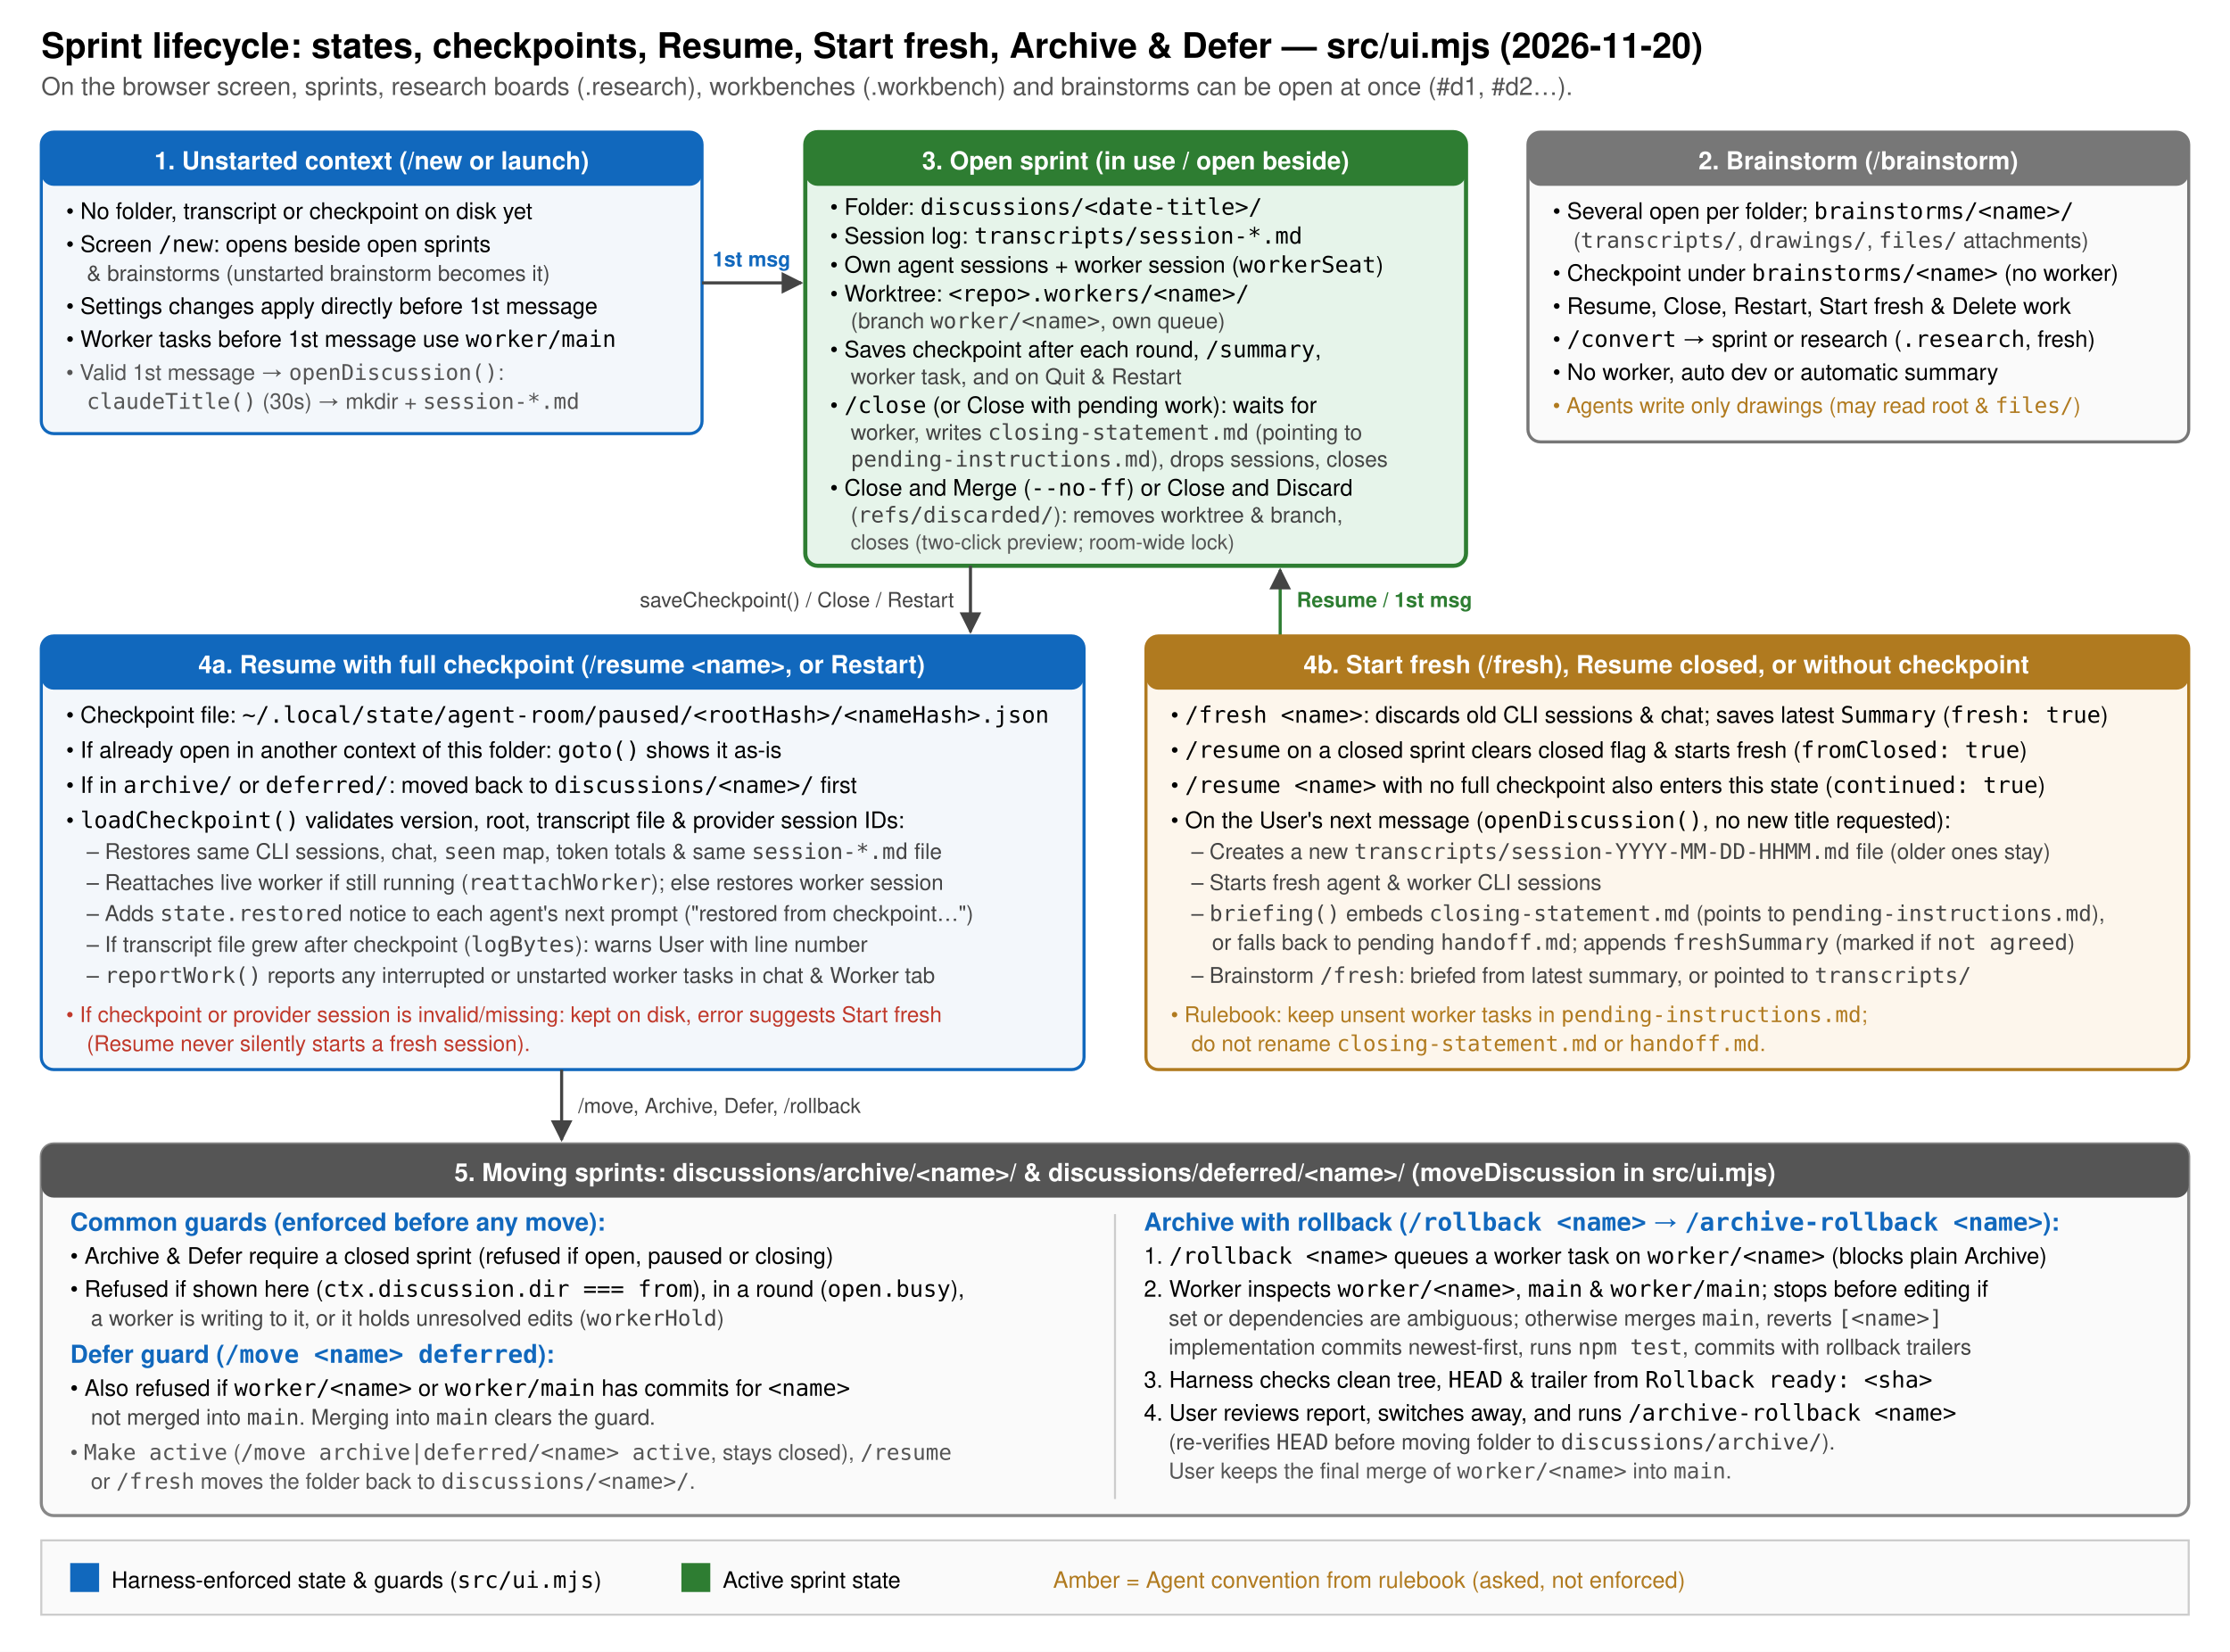
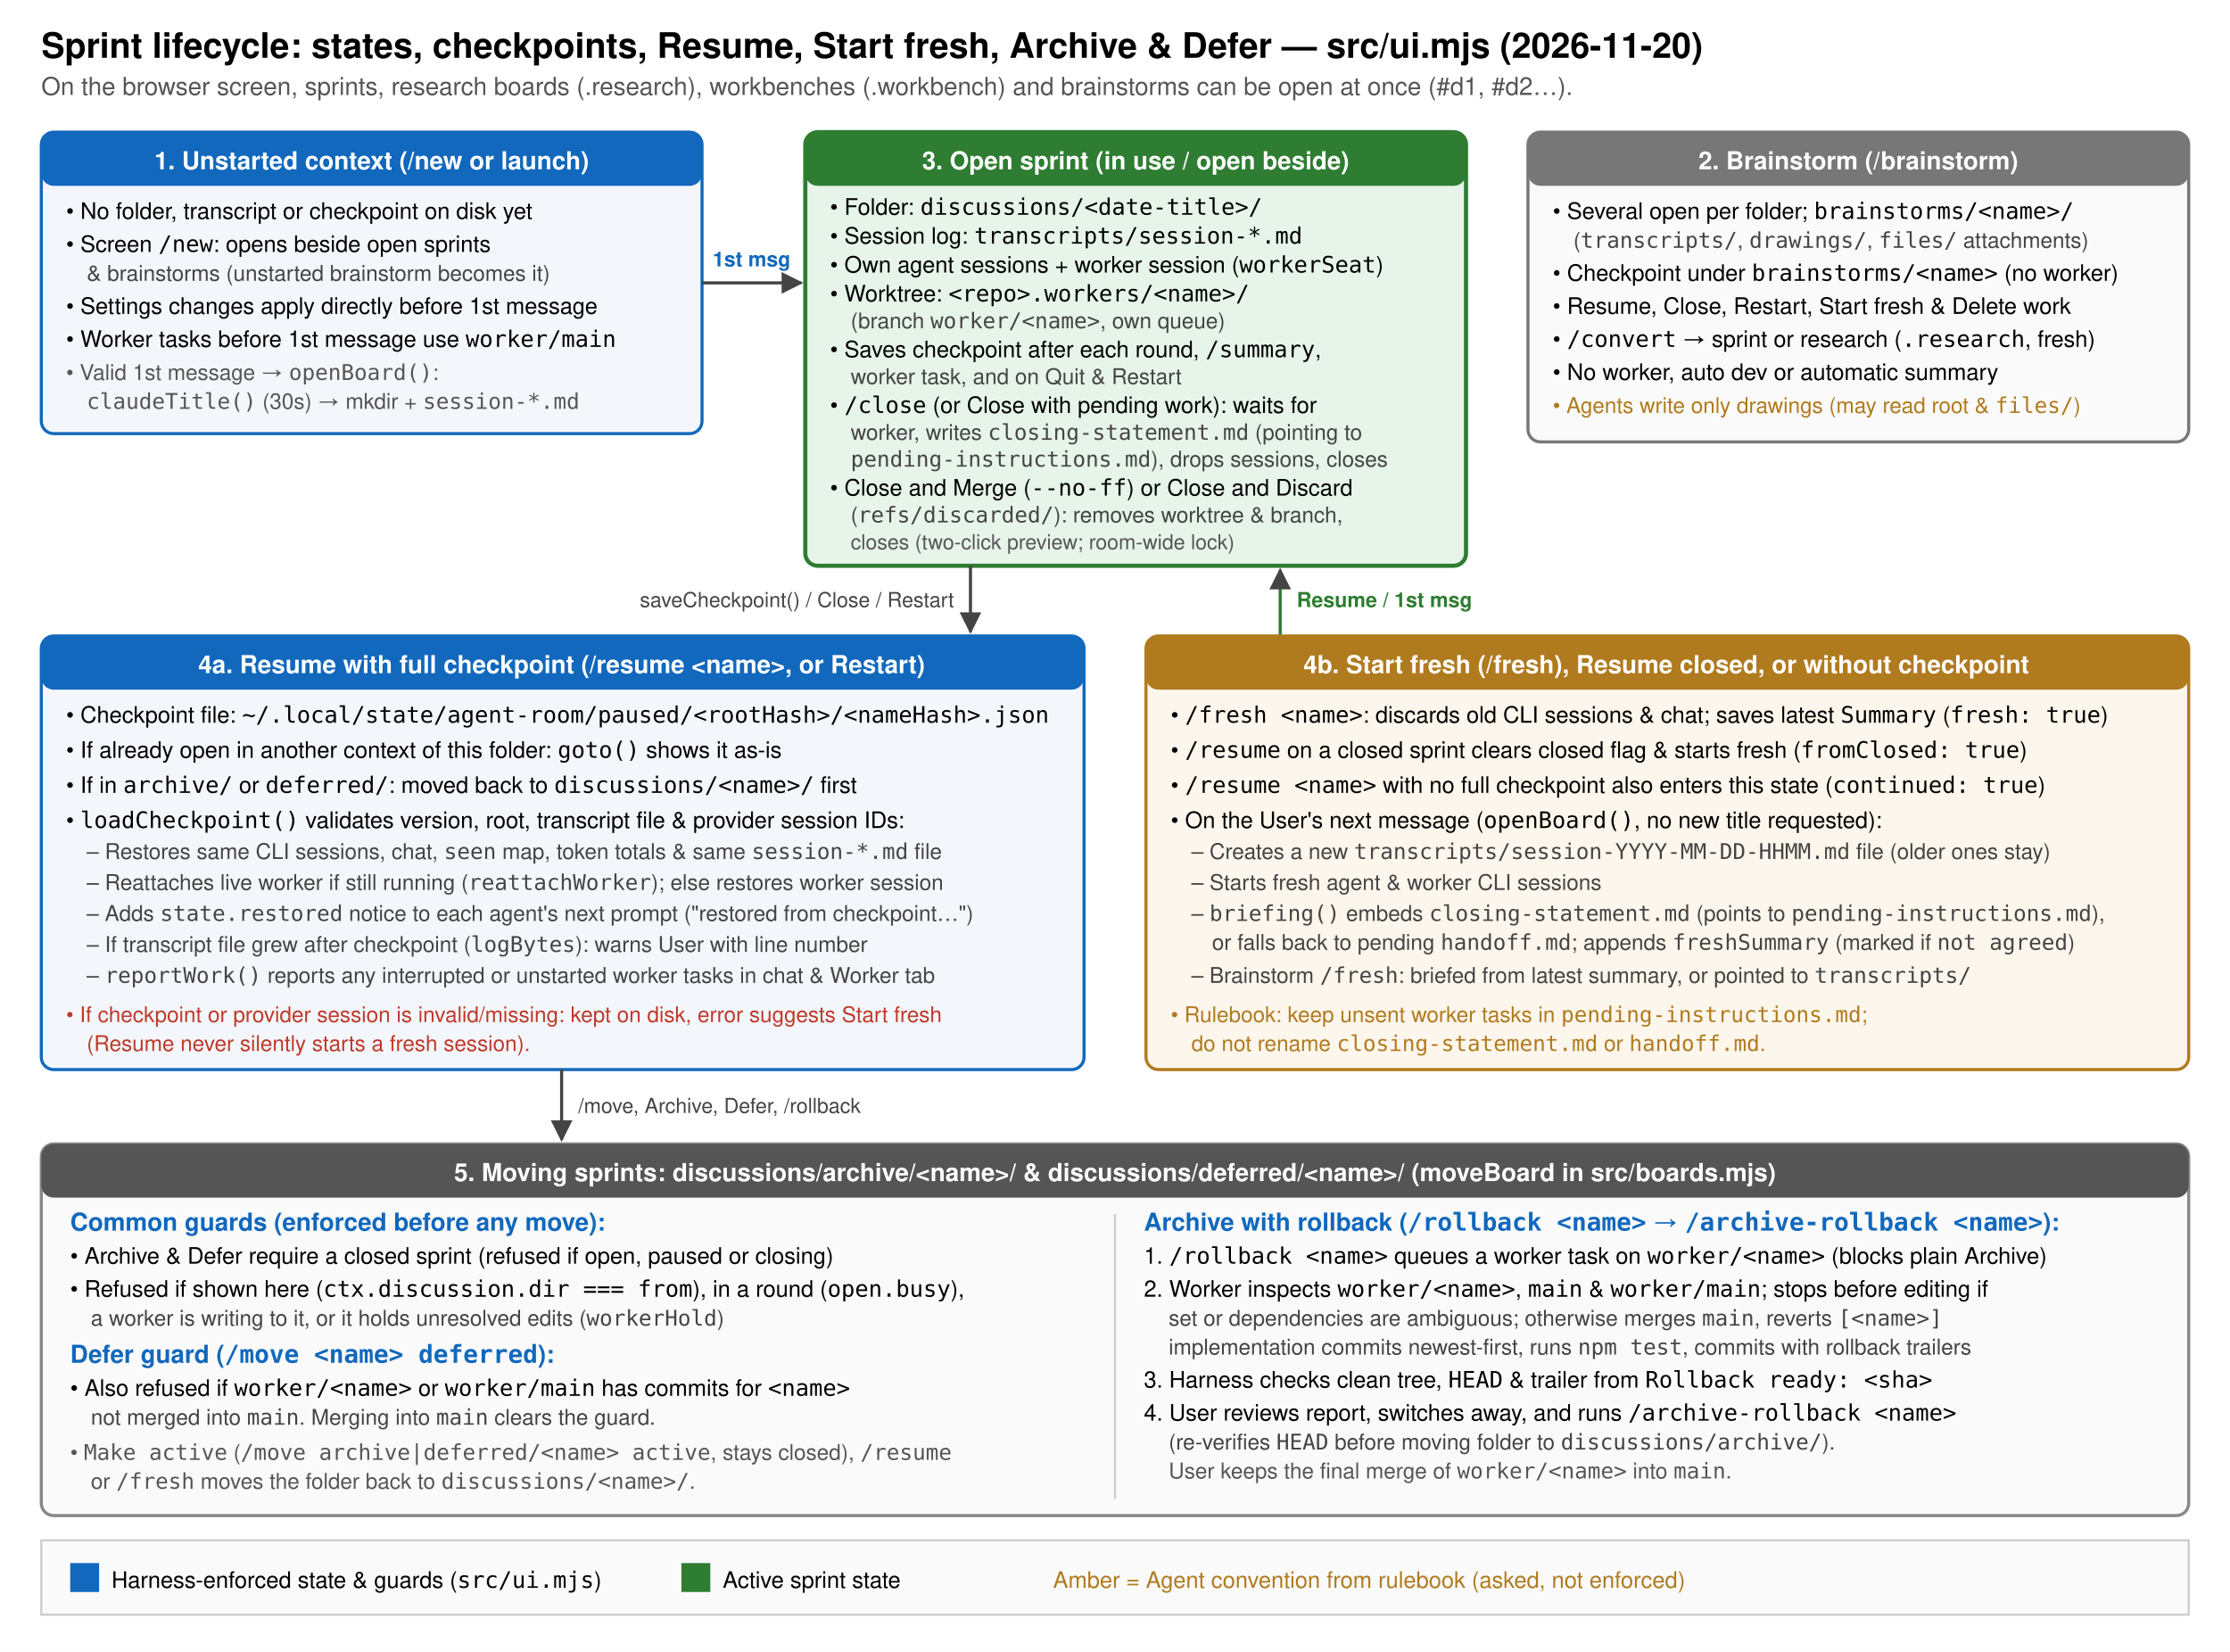
<svg xmlns="http://www.w3.org/2000/svg" viewBox="0 0 1080 800" font-family="Helvetica, Arial, sans-serif" font-size="12">
  <defs>
    <marker id="a" viewBox="0 0 10 10" refX="9" refY="5" markerWidth="7" markerHeight="7" orient="auto">
      <path d="M0,0 L10,5 L0,10 z" fill="#444" />
    </marker>
  </defs>
  <rect width="1080" height="800" fill="#fff" />
  <text x="20" y="28" font-size="17" font-weight="bold">Sprint lifecycle: states, checkpoints, Resume, Start fresh, Archive &amp; Defer — src/ui.mjs (2026-11-20)</text>
  <text x="20" y="46" font-size="12" fill="#555">On the browser screen, sprints, research boards (.research), workbenches (.workbench) and brainstorms can be open at once (#d1, #d2…).</text>
  <rect x="20" y="64" width="320" height="146" rx="6" fill="#f3f7fb" stroke="#1168bd" stroke-width="1.5" />
  <rect x="20" y="64" width="320" height="26" rx="6" fill="#1168bd" />
  <text x="180" y="82" fill="#fff" text-anchor="middle" font-weight="bold">1. Unstarted context (/new or launch)</text>
  <text x="32" y="106" font-size="11">• No folder, transcript or checkpoint on disk yet</text>
  <text x="32" y="122" font-size="11">• Screen <tspan font-family="monospace">/new</tspan>: opens beside open sprints</text>
  <text x="42" y="136" font-size="10.5" fill="#444">&amp; brainstorms (unstarted brainstorm becomes it)</text>
  <text x="32" y="152" font-size="11">• Settings changes apply directly before 1st message</text>
  <text x="32" y="168" font-size="11">• Worker tasks before 1st message use <tspan font-family="monospace">worker/main</tspan>
  </text>
-   <text x="32" y="184" font-size="10.5" fill="#555">• Valid 1st message → <tspan font-family="monospace">openDiscussion()</tspan>:</text>
+   <text x="32" y="184" font-size="10.5" fill="#555">• Valid 1st message → <tspan font-family="monospace">openBoard()</tspan>:</text>
  <text x="42" y="198" font-size="10.5" fill="#555">
    <tspan font-family="monospace">claudeTitle()</tspan> (30s) → mkdir + <tspan font-family="monospace">session-*.md</tspan>
  </text>
  <line x1="340" y1="137" x2="388" y2="137" stroke="#444" stroke-width="1.5" marker-end="url(#a)" />
  <text x="364" y="129" font-size="10" text-anchor="middle" fill="#1168bd" font-weight="bold">1st msg</text>
  <rect x="740" y="64" width="320" height="150" rx="6" fill="#fafafa" stroke="#777" stroke-width="1.5" />
  <rect x="740" y="64" width="320" height="26" rx="6" fill="#777" />
  <text x="900" y="82" fill="#fff" text-anchor="middle" font-weight="bold">2. Brainstorm (/brainstorm)</text>
  <text x="752" y="106" font-size="11">• Several open per folder; <tspan font-family="monospace">brainstorms/&lt;name&gt;/</tspan>
  </text>
  <text x="762" y="120" font-size="10.5" fill="#444">(<tspan font-family="monospace">transcripts/</tspan>, <tspan font-family="monospace">drawings/</tspan>, <tspan font-family="monospace">files/</tspan> attachments)</text>
  <text x="752" y="136" font-size="11">• Checkpoint under <tspan font-family="monospace">brainstorms/&lt;name&gt;</tspan> (no worker)</text>
  <text x="752" y="152" font-size="11">• Resume, Close, Restart, Start fresh &amp; Delete work</text>
  <text x="752" y="168" font-size="11">• <tspan font-family="monospace">/convert</tspan> → sprint or research (<tspan font-family="monospace">.research</tspan>, fresh)</text>
  <text x="752" y="184" font-size="11">• No worker, auto dev or automatic summary</text>
  <text x="752" y="200" font-size="10.5" fill="#b07a1f">• Agents write only drawings (may read root &amp; <tspan font-family="monospace">files/</tspan>)</text>
  <rect x="390" y="64" width="320" height="210" rx="6" fill="#e6f4ea" stroke="#2e7d32" stroke-width="2" />
  <rect x="390" y="64" width="320" height="26" rx="6" fill="#2e7d32" />
  <text x="550" y="82" fill="#fff" text-anchor="middle" font-weight="bold">3. Open sprint (in use / open beside)</text>
  <text x="402" y="104" font-size="11">• Folder: <tspan font-family="monospace">discussions/&lt;date-title&gt;/</tspan>
  </text>
  <text x="402" y="118" font-size="11">• Session log: <tspan font-family="monospace">transcripts/session-*.md</tspan>
  </text>
  <text x="402" y="132" font-size="11">• Own agent sessions + worker session (<tspan font-family="monospace">workerSeat</tspan>)</text>
  <text x="402" y="146" font-size="11">• Worktree: <tspan font-family="monospace">&lt;repo&gt;.workers/&lt;name&gt;/</tspan>
  </text>
  <text x="412" y="159" font-size="10.5" fill="#444">(branch <tspan font-family="monospace">worker/&lt;name&gt;</tspan>, own queue)</text>
  <text x="402" y="173" font-size="11">• Saves checkpoint after each round, <tspan font-family="monospace">/summary</tspan>,</text>
  <text x="412" y="186" font-size="10.5" fill="#444">worker task, and on Quit &amp; Restart</text>
  <text x="402" y="200" font-size="11">• <tspan font-family="monospace">/close</tspan> (or Close with pending work): waits for</text>
  <text x="412" y="213" font-size="10.5" fill="#444">worker, writes <tspan font-family="monospace">closing-statement.md</tspan> (pointing to</text>
  <text x="412" y="226" font-size="10.5" fill="#444">
    <tspan font-family="monospace">pending-instructions.md</tspan>), drops sessions, closes</text>
  <text x="402" y="240" font-size="11">• Close and Merge (<tspan font-family="monospace">--no-ff</tspan>) or Close and Discard</text>
  <text x="412" y="253" font-size="10.5" fill="#444">(<tspan font-family="monospace">refs/discarded/</tspan>): removes worktree &amp; branch,</text>
  <text x="412" y="266" font-size="10" fill="#555">closes (two-click preview; room-wide lock)</text>
  <line x1="470" y1="274" x2="470" y2="306" stroke="#444" stroke-width="1.5" marker-end="url(#a)" />
  <text x="462" y="294" font-size="10" text-anchor="end" fill="#444">saveCheckpoint() / Close / Restart</text>
  <line x1="620" y1="308" x2="620" y2="276" stroke="#2e7d32" stroke-width="1.5" marker-end="url(#a)" />
  <text x="628" y="294" font-size="10" fill="#2e7d32" font-weight="bold">Resume / 1st msg</text>
  <rect x="20" y="308" width="505" height="210" rx="6" fill="#f3f7fb" stroke="#1168bd" stroke-width="1.5" />
  <rect x="20" y="308" width="505" height="26" rx="6" fill="#1168bd" />
  <text x="272" y="326" fill="#fff" text-anchor="middle" font-weight="bold">4a. Resume with full checkpoint (/resume &lt;name&gt;, or Restart)</text>
  <text x="32" y="350" font-size="11">• Checkpoint file: <tspan font-family="monospace">~/.local/state/agent-room/paused/&lt;rootHash&gt;/&lt;nameHash&gt;.json</tspan>
  </text>
  <text x="32" y="367" font-size="11">• If already open in another context of this folder: <tspan font-family="monospace">goto()</tspan> shows it as-is</text>
  <text x="32" y="384" font-size="11">• If in <tspan font-family="monospace">archive/</tspan> or <tspan font-family="monospace">deferred/</tspan>: moved back to <tspan font-family="monospace">discussions/&lt;name&gt;/</tspan> first</text>
  <text x="32" y="401" font-size="11">• <tspan font-family="monospace">loadCheckpoint()</tspan> validates version, root, transcript file &amp; provider session IDs:</text>
  <text x="42" y="416" font-size="10.5" fill="#444">– Restores same CLI sessions, chat, <tspan font-family="monospace">seen</tspan> map, token totals &amp; same <tspan font-family="monospace">session-*.md</tspan> file</text>
  <text x="42" y="431" font-size="10.5" fill="#444">– Reattaches live worker if still running (<tspan font-family="monospace">reattachWorker</tspan>); else restores worker session</text>
  <text x="42" y="446" font-size="10.5" fill="#444">– Adds <tspan font-family="monospace">state.restored</tspan> notice to each agent's next prompt ("restored from checkpoint…")</text>
  <text x="42" y="461" font-size="10.5" fill="#444">– If transcript file grew after checkpoint (<tspan font-family="monospace">logBytes</tspan>): warns User with line number</text>
  <text x="42" y="476" font-size="10.5" fill="#444">– <tspan font-family="monospace">reportWork()</tspan> reports any interrupted or unstarted worker tasks in chat &amp; Worker tab</text>
  <text x="32" y="495" font-size="10.5" fill="#c0392b">• If checkpoint or provider session is invalid/missing: kept on disk, error suggests Start fresh</text>
  <text x="42" y="509" font-size="10.5" fill="#c0392b">(Resume never silently starts a fresh session).</text>
  <rect x="555" y="308" width="505" height="210" rx="6" fill="#fdf6ec" stroke="#b07a1f" stroke-width="1.5" />
  <rect x="555" y="308" width="505" height="26" rx="6" fill="#b07a1f" />
  <text x="807" y="326" fill="#fff" text-anchor="middle" font-weight="bold">4b. Start fresh (/fresh), Resume closed, or without checkpoint</text>
  <text x="567" y="350" font-size="11">• <tspan font-family="monospace">/fresh &lt;name&gt;</tspan>: discards old CLI sessions &amp; chat; saves latest <tspan font-family="monospace">Summary</tspan> (<tspan font-family="monospace">fresh: true</tspan>)</text>
  <text x="567" y="367" font-size="11">• <tspan font-family="monospace">/resume</tspan> on a closed sprint clears closed flag &amp; starts fresh (<tspan font-family="monospace">fromClosed: true</tspan>)</text>
  <text x="567" y="384" font-size="11">• <tspan font-family="monospace">/resume &lt;name&gt;</tspan> with no full checkpoint also enters this state (<tspan font-family="monospace">continued: true</tspan>)</text>
-   <text x="567" y="401" font-size="11">• On the User's next message (<tspan font-family="monospace">openDiscussion()</tspan>, no new title requested):</text>
+   <text x="567" y="401" font-size="11">• On the User's next message (<tspan font-family="monospace">openBoard()</tspan>, no new title requested):</text>
  <text x="577" y="416" font-size="10.5" fill="#444">– Creates a new <tspan font-family="monospace">transcripts/session-YYYY-MM-DD-HHMM.md</tspan> file (older ones stay)</text>
  <text x="577" y="431" font-size="10.5" fill="#444">– Starts fresh agent &amp; worker CLI sessions</text>
  <text x="577" y="446" font-size="10.5" fill="#444">– <tspan font-family="monospace">briefing()</tspan> embeds <tspan font-family="monospace">closing-statement.md</tspan> (points to <tspan font-family="monospace">pending-instructions.md</tspan>),</text>
  <text x="587" y="460" font-size="10.5" fill="#444">or falls back to pending <tspan font-family="monospace">handoff.md</tspan>; appends <tspan font-family="monospace">freshSummary</tspan> (marked if <tspan font-family="monospace">not agreed</tspan>)</text>
  <text x="577" y="476" font-size="10.5" fill="#444">– Brainstorm <tspan font-family="monospace">/fresh</tspan>: briefed from latest summary, or pointed to <tspan font-family="monospace">transcripts/</tspan>
  </text>
  <text x="567" y="495" font-size="10.5" fill="#b07a1f">• Rulebook: keep unsent worker tasks in <tspan font-family="monospace">pending-instructions.md</tspan>;</text>
  <text x="577" y="509" font-size="10.5" fill="#b07a1f">do not rename <tspan font-family="monospace">closing-statement.md</tspan> or <tspan font-family="monospace">handoff.md</tspan>.</text>
  <line x1="272" y1="518" x2="272" y2="552" stroke="#444" stroke-width="1.5" marker-end="url(#a)" />
  <text x="280" y="539" font-size="10" fill="#444">/move, Archive, Defer, /rollback</text>
  <rect x="20" y="554" width="1040" height="180" rx="6" fill="#fafafa" stroke="#888" stroke-width="1.5" />
  <rect x="20" y="554" width="1040" height="26" rx="6" fill="#555" />
-   <text x="540" y="572" fill="#fff" text-anchor="middle" font-weight="bold">5. Moving sprints: discussions/archive/&lt;name&gt;/ &amp; discussions/deferred/&lt;name&gt;/ (moveDiscussion in src/ui.mjs)</text>
+   <text x="540" y="572" fill="#fff" text-anchor="middle" font-weight="bold">5. Moving sprints: discussions/archive/&lt;name&gt;/ &amp; discussions/deferred/&lt;name&gt;/ (moveBoard in src/boards.mjs)</text>
  <text x="34" y="596" font-weight="bold" fill="#1168bd">Common guards (enforced before any move):</text>
  <text x="34" y="612" font-size="11">• Archive &amp; Defer require a closed sprint (refused if open, paused or closing)</text>
  <text x="34" y="628" font-size="11">• Refused if shown here (<tspan font-family="monospace">ctx.discussion.dir === from</tspan>), in a round (<tspan font-family="monospace">open.busy</tspan>),</text>
  <text x="44" y="642" font-size="10.5" fill="#444">a worker is writing to it, or it holds unresolved edits (<tspan font-family="monospace">workerHold</tspan>)</text>
  <text x="34" y="660" font-weight="bold" fill="#1168bd">Defer guard (<tspan font-family="monospace">/move &lt;name&gt; deferred</tspan>):</text>
  <text x="34" y="676" font-size="11">• Also refused if <tspan font-family="monospace">worker/&lt;name&gt;</tspan> or <tspan font-family="monospace">worker/main</tspan> has commits for <tspan font-family="monospace">&lt;name&gt;</tspan>
  </text>
  <text x="44" y="690" font-size="10.5" fill="#444">not merged into <tspan font-family="monospace">main</tspan>. Merging into <tspan font-family="monospace">main</tspan> clears the guard.</text>
  <text x="34" y="707" font-size="10.5" fill="#555">• <tspan font-family="monospace">Make active</tspan> (<tspan font-family="monospace">/move archive|deferred/&lt;name&gt; active</tspan>, stays closed), <tspan font-family="monospace">/resume</tspan>
  </text>
  <text x="44" y="721" font-size="10.5" fill="#555">or <tspan font-family="monospace">/fresh</tspan> moves the folder back to <tspan font-family="monospace">discussions/&lt;name&gt;/</tspan>.</text>
  <line x1="540" y1="588" x2="540" y2="726" stroke="#ccc" />
  <text x="554" y="596" font-weight="bold" fill="#1168bd">Archive with rollback (<tspan font-family="monospace">/rollback &lt;name&gt;</tspan> → <tspan font-family="monospace">/archive-rollback &lt;name&gt;</tspan>):</text>
  <text x="554" y="612" font-size="11">1. <tspan font-family="monospace">/rollback &lt;name&gt;</tspan> queues a worker task on <tspan font-family="monospace">worker/&lt;name&gt;</tspan> (blocks plain Archive)</text>
  <text x="554" y="628" font-size="11">2. Worker inspects <tspan font-family="monospace">worker/&lt;name&gt;</tspan>, <tspan font-family="monospace">main</tspan> &amp; <tspan font-family="monospace">worker/main</tspan>; stops before editing if</text>
  <text x="566" y="642" font-size="10.5" fill="#444">set or dependencies are ambiguous; otherwise merges <tspan font-family="monospace">main</tspan>, reverts <tspan font-family="monospace">[&lt;name&gt;]</tspan>
  </text>
  <text x="566" y="656" font-size="10.5" fill="#444">implementation commits newest-first, runs <tspan font-family="monospace">npm test</tspan>, commits with rollback trailers</text>
  <text x="554" y="672" font-size="11">3. Harness checks clean tree, <tspan font-family="monospace">HEAD</tspan> &amp; trailer from <tspan font-family="monospace">Rollback ready: &lt;sha&gt;</tspan>
  </text>
  <text x="554" y="688" font-size="11">4. User reviews report, switches away, and runs <tspan font-family="monospace">/archive-rollback &lt;name&gt;</tspan>
  </text>
  <text x="566" y="702" font-size="10.5" fill="#444">(re-verifies <tspan font-family="monospace">HEAD</tspan> before moving folder to <tspan font-family="monospace">discussions/archive/</tspan>).</text>
  <text x="566" y="716" font-size="10.5" fill="#555">User keeps the final merge of <tspan font-family="monospace">worker/&lt;name&gt;</tspan> into <tspan font-family="monospace">main</tspan>.</text>
  <rect x="20" y="746" width="1040" height="36" fill="#fafafa" stroke="#ccc" />
  <rect x="34" y="757" width="14" height="14" fill="#1168bd" />
  <text x="54" y="769" font-size="11">Harness-enforced state &amp; guards (<tspan font-family="monospace">src/ui.mjs</tspan>)</text>
  <rect x="330" y="757" width="14" height="14" fill="#2e7d32" />
  <text x="350" y="769" font-size="11">Active sprint state</text>
  <text x="510" y="769" font-size="11" fill="#b07a1f">Amber = Agent convention from rulebook (asked, not enforced)</text>
</svg>
